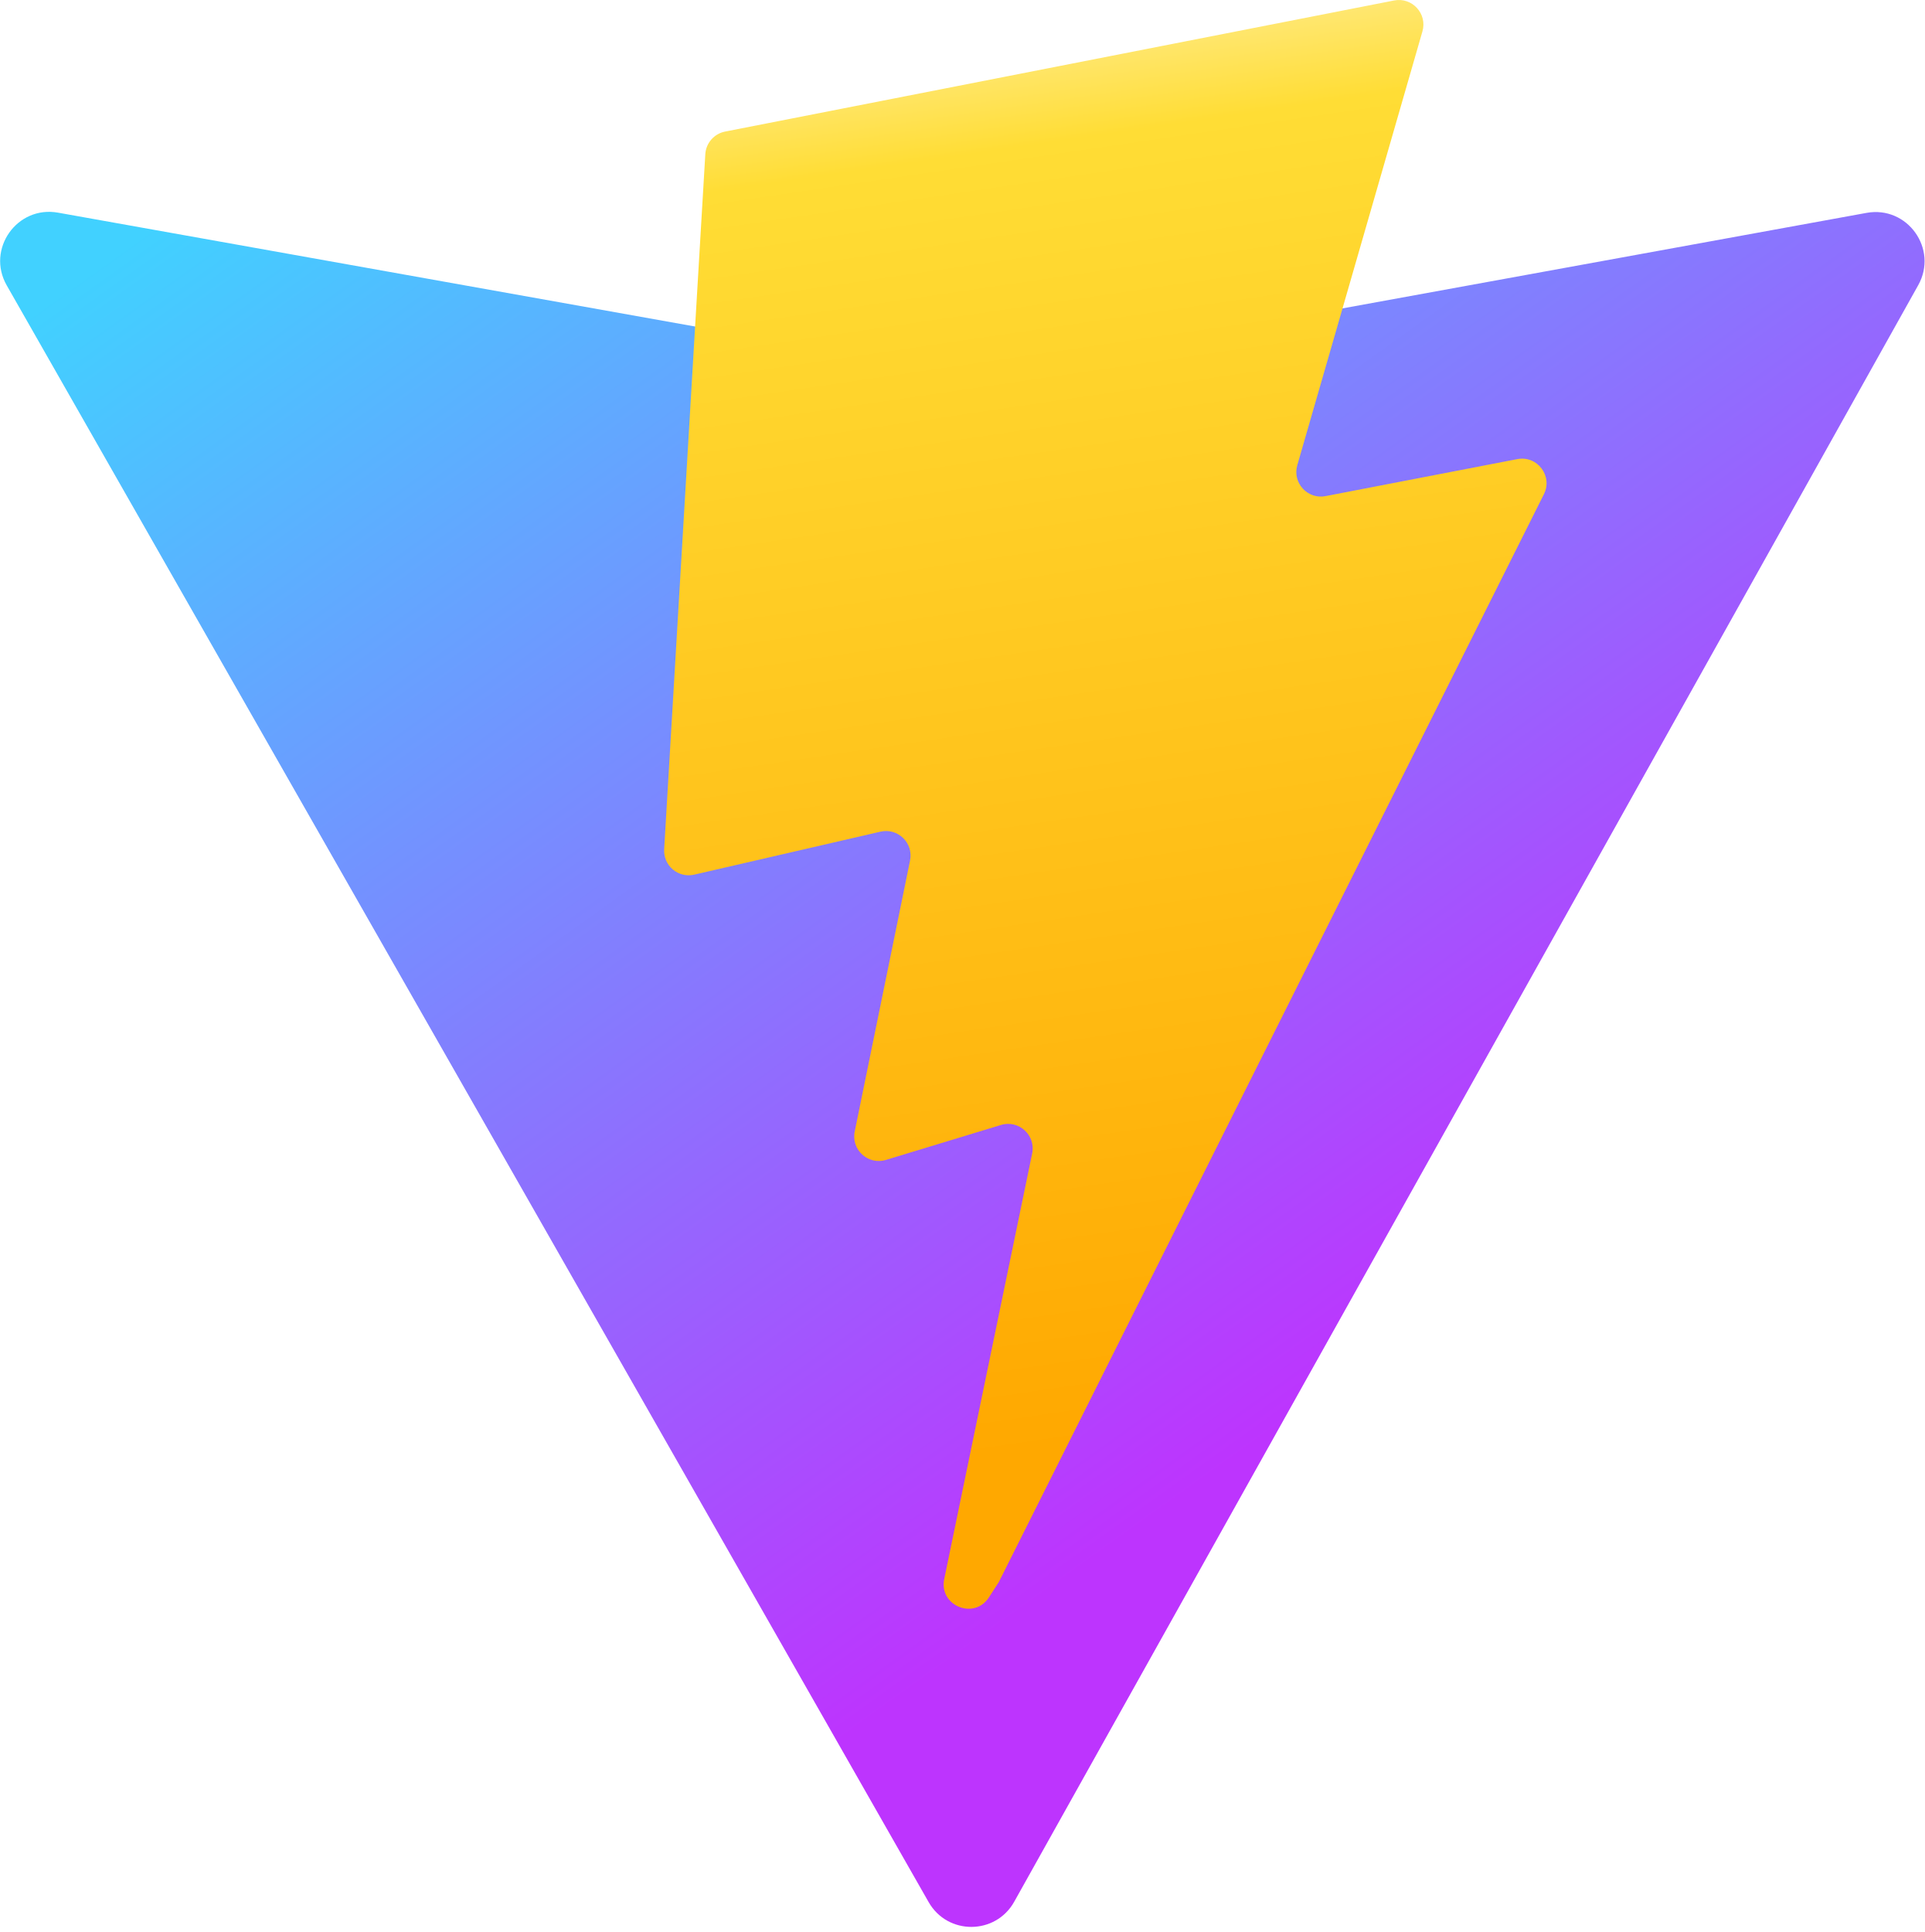
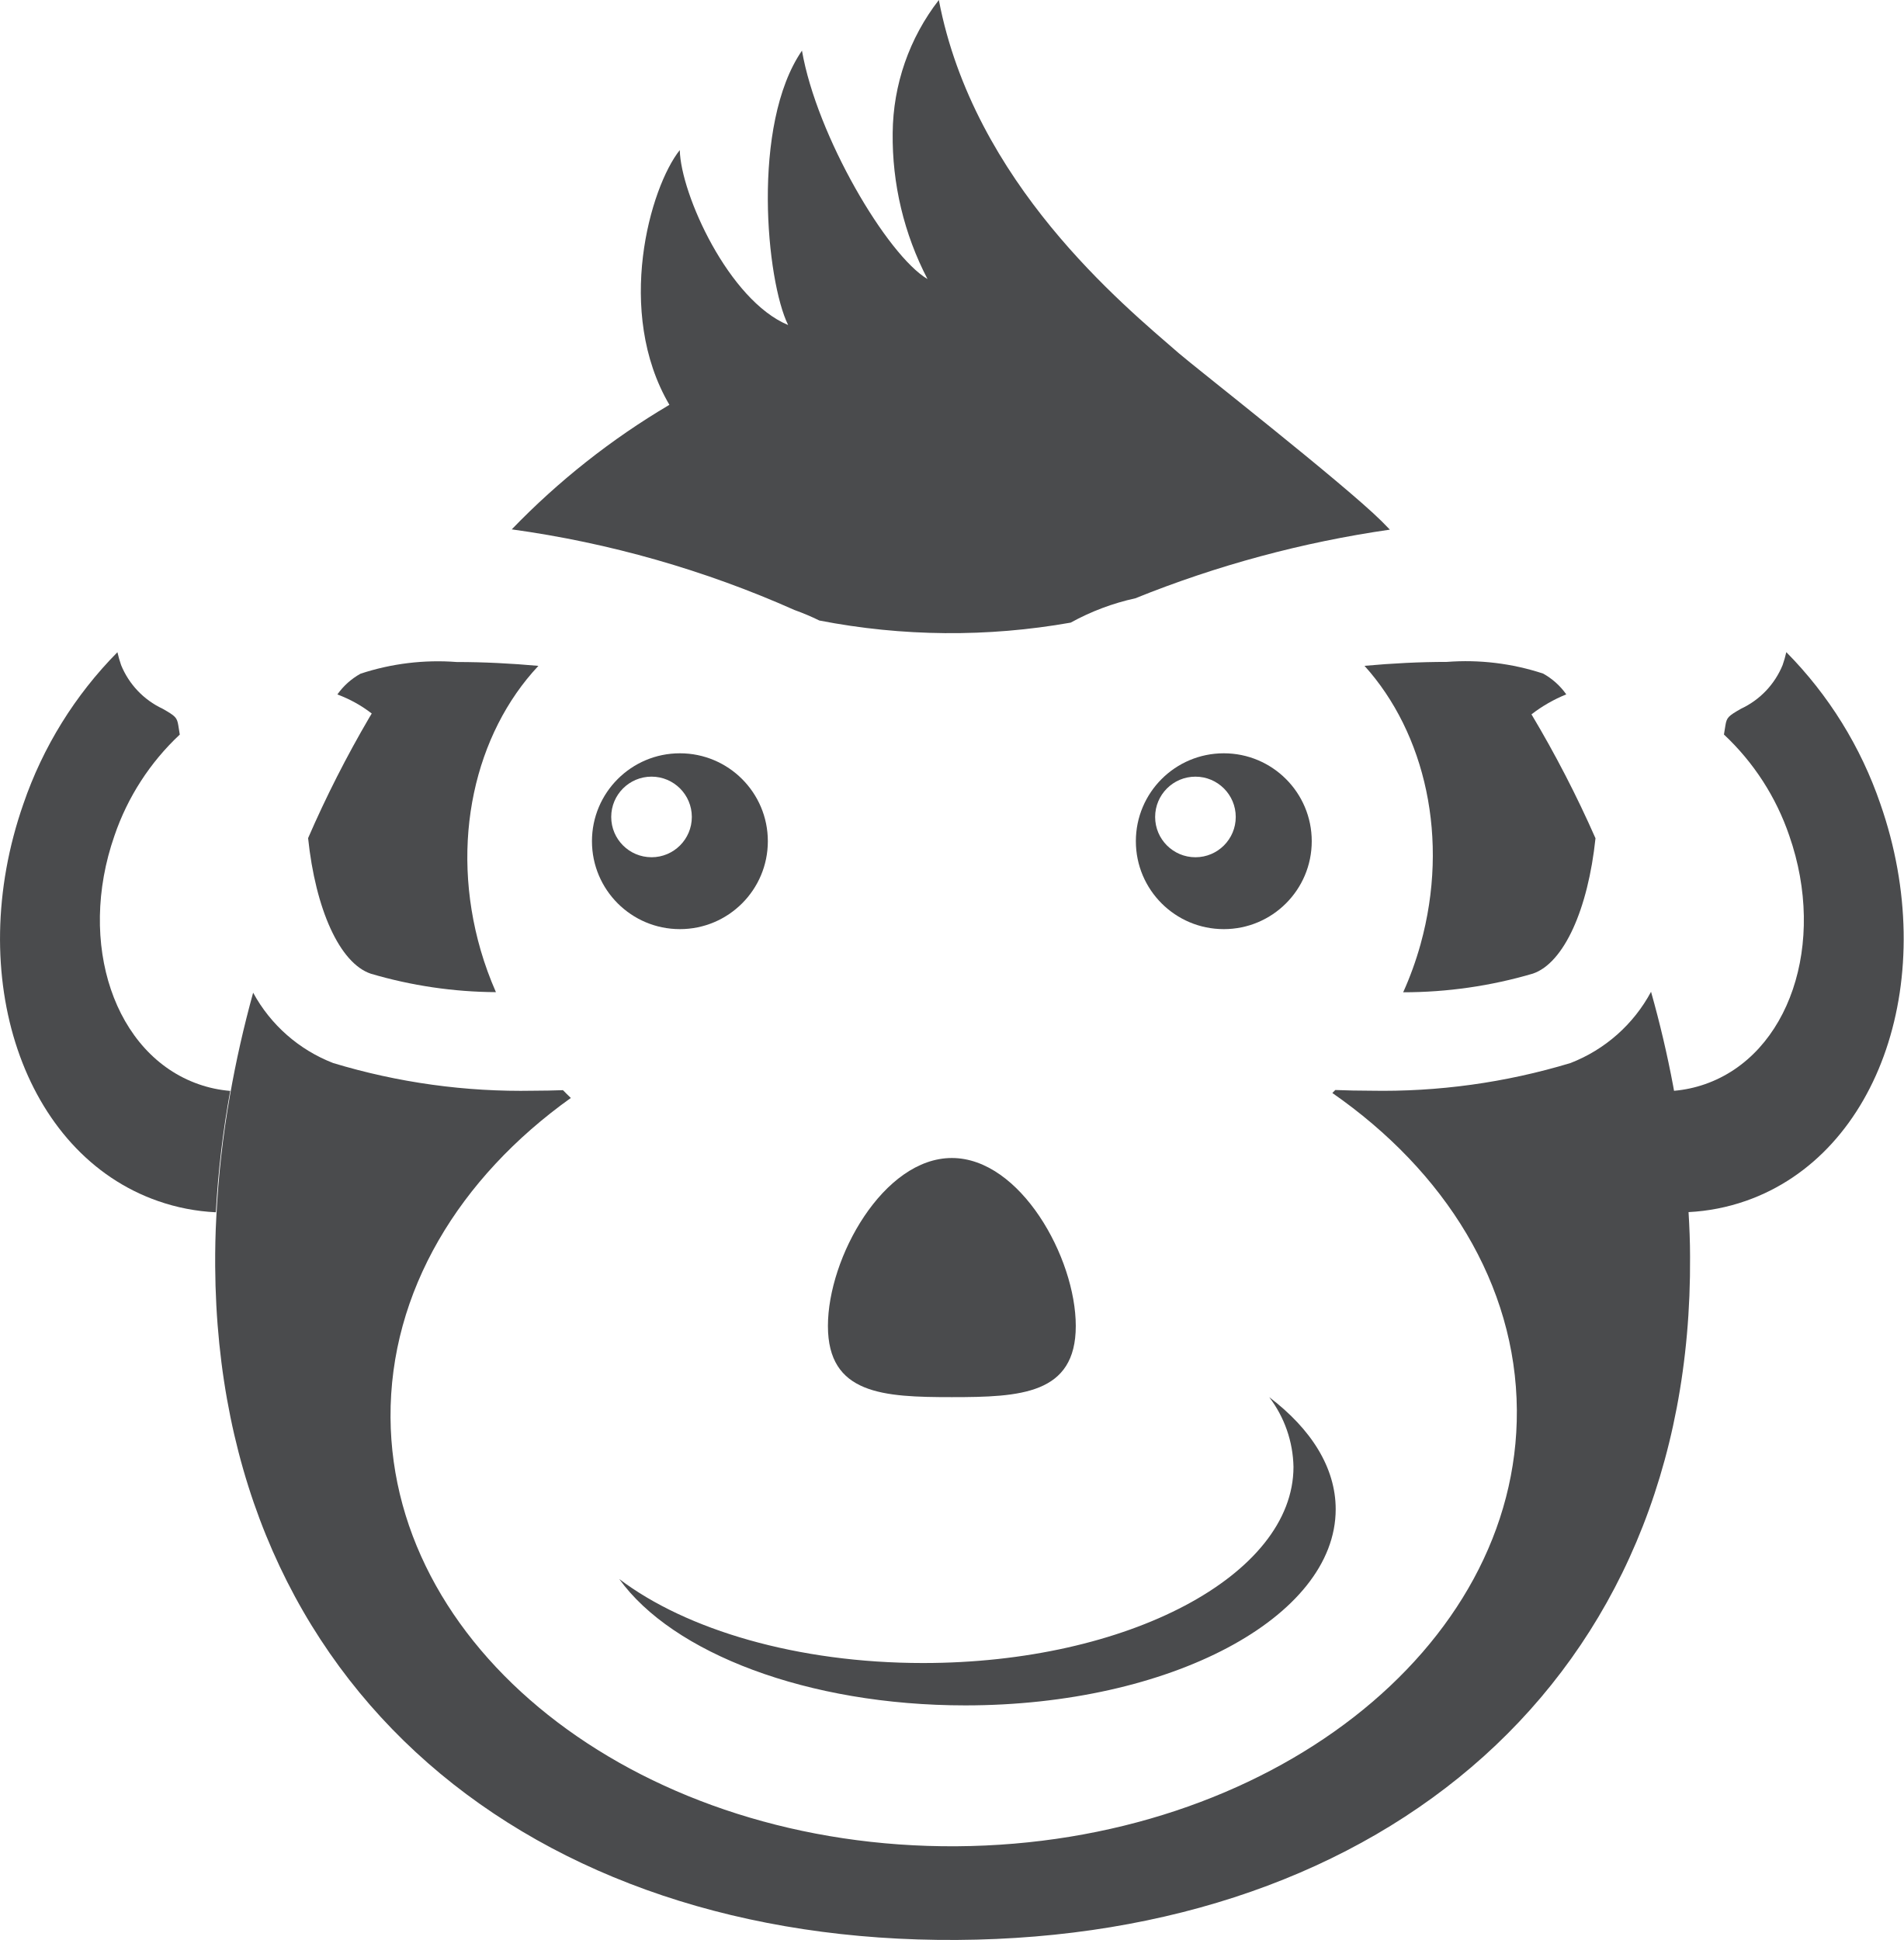
- <svg xmlns="http://www.w3.org/2000/svg" aria-hidden="true" role="img" class="iconify iconify--logos" width="31.88" height="32" preserveAspectRatio="xMidYMid meet" viewBox="0 0 256 257">
-   <defs>
-     <linearGradient id="IconifyId1813088fe1fbc01fb466" x1="-.828%" x2="57.636%" y1="7.652%" y2="78.411%">
-       <stop offset="0%" stop-color="#41D1FF" />
-       <stop offset="100%" stop-color="#BD34FE" />
-     </linearGradient>
-     <linearGradient id="IconifyId1813088fe1fbc01fb467" x1="43.376%" x2="50.316%" y1="2.242%" y2="89.03%">
-       <stop offset="0%" stop-color="#FFEA83" />
-       <stop offset="8.333%" stop-color="#FFDD35" />
-       <stop offset="100%" stop-color="#FFA800" />
-     </linearGradient>
-   </defs>
-   <path fill="url(#IconifyId1813088fe1fbc01fb466)" d="M255.153 37.938L134.897 252.976c-2.483 4.44-8.862 4.466-11.382.048L.875 37.958c-2.746-4.814 1.371-10.646 6.827-9.67l120.385 21.517a6.537 6.537 0 0 0 2.322-.004l117.867-21.483c5.438-.991 9.574 4.796 6.877 9.62Z" />
-   <path fill="url(#IconifyId1813088fe1fbc01fb467)" d="M185.432.063L96.44 17.501a3.268 3.268 0 0 0-2.634 3.014l-5.474 92.456a3.268 3.268 0 0 0 3.997 3.378l24.777-5.718c2.318-.535 4.413 1.507 3.936 3.838l-7.361 36.047c-.495 2.426 1.782 4.5 4.151 3.78l15.304-4.649c2.372-.72 4.652 1.36 4.15 3.788l-11.698 56.621c-.732 3.542 3.979 5.473 5.943 2.437l1.313-2.028l72.516-144.72c1.215-2.423-.88-5.186-3.54-4.672l-25.505 4.922c-2.396.462-4.435-1.77-3.759-4.114l16.646-57.705c.677-2.35-1.37-4.583-3.769-4.113Z" />
+ <svg xmlns="http://www.w3.org/2000/svg" width="103.106" height="105.098" viewBox="0 0 103.106 105.098">
+   <g id="Group_873" data-name="Group 873" transform="translate(0)">
+     <path id="Path_2736" data-name="Path 2736" d="M782.17,943.052a4.763,4.763,0,1,0-4.763,4.763A4.763,4.763,0,0,0,782.17,943.052Zm-6.3.868a2.183,2.183,0,1,1,2.183-2.183A2.183,2.183,0,0,1,775.871,943.921Z" transform="translate(-740.583 -897.48)" fill="#4a4b4d" />
+     <path id="Path_2737" data-name="Path 2737" d="M826.08,938.289a4.763,4.763,0,1,0,4.763,4.763A4.763,4.763,0,0,0,826.08,938.289Zm-1.536,5.632a2.183,2.183,0,1,1,2.183-2.183A2.183,2.183,0,0,1,824.544,943.921Z" transform="translate(-759.798 -897.48)" fill="#4a4b4d" />
+     <path id="Path_2738" data-name="Path 2738" d="M807.184,983.615c0-3.707-3.005-9.1-6.712-9.1s-6.712,5.394-6.712,9.1,3,3.855,6.712,3.855S807.184,987.322,807.184,983.615Z" transform="translate(-748.919 -911.781)" fill="#4a4b4d" />
+     <path id="Path_2739" data-name="Path 2739" d="M793.826,1012.62c11.079,0,20.06-4.757,20.06-10.626,0-2.259-1.334-4.352-3.6-6.073A6.438,6.438,0,0,1,811.6,999.7c0,5.868-8.981,10.625-20.061,10.625-6.814,0-12.831-1.8-16.457-4.552C777.959,1009.777,785.264,1012.62,793.826,1012.62Z" transform="translate(-741.544 -920.232)" fill="#4a4b4d" />
+     <path id="Path_2740" data-name="Path 2740" d="M747.241,939.659c.4,3.833,1.7,6.771,3.394,7.345a24.413,24.413,0,0,0,6.779,1,18.464,18.464,0,0,1-.824-2.263c-1.7-5.86-.314-11.748,3.124-15.413-1.477-.134-2.969-.209-4.423-.209a13.393,13.393,0,0,0-5.208.632,3.762,3.762,0,0,0-1.257,1.126,7.016,7.016,0,0,1,1.862,1.032c-.041.074-.087.144-.132.219A60.942,60.942,0,0,0,747.241,939.659Z" transform="translate(-730.554 -894.255)" fill="#4a4b4d" />
+     <path id="Path_2741" data-name="Path 2741" d="M844.817,945.411a18.278,18.278,0,0,1-.94,2.6A24.852,24.852,0,0,0,850.9,947c1.688-.574,2.99-3.5,3.392-7.332a61.213,61.213,0,0,0-3.467-6.714,7.97,7.97,0,0,1,1.885-1.082,3.768,3.768,0,0,0-1.258-1.128,13.4,13.4,0,0,0-5.208-.631c-1.468,0-2.973.077-4.462.213C845.067,933.971,846.4,939.691,844.817,945.411Z" transform="translate(-767.879 -894.255)" fill="#4a4b4d" />
+     <path id="Path_2742" data-name="Path 2742" d="M829.115,937.457a21.687,21.687,0,0,0-5.094-8.22,6.245,6.245,0,0,1-.2.7,4.48,4.48,0,0,1-2.247,2.362c-.688.394-.78.47-.85.9l-.081.5a13.445,13.445,0,0,1,3.538,5.478c2.04,5.842,0,11.873-4.563,13.464a6.877,6.877,0,0,1-1.678.359c-.016-.083-.028-.165-.045-.252-.319-1.706-.721-3.414-1.2-5.112a8.4,8.4,0,0,1-4.36,3.859,35.119,35.119,0,0,1-10.848,1.5c-.634,0-1.266-.014-1.893-.038-.055.053-.105.11-.16.162,6.1,4.242,9.947,10.359,9.993,17.186.082,12.936-13.5,23.51-30.349,23.622s-30.567-10.29-30.654-23.226c-.041-6.827,3.723-12.993,9.766-17.313-.146-.135-.285-.281-.427-.422-.53.018-1.063.03-1.6.03a35.117,35.117,0,0,1-10.847-1.5,8.376,8.376,0,0,1-4.333-3.811c-.509,1.851-.933,3.714-1.256,5.575a52.449,52.449,0,0,0-.738,6.575c-.05.895-.066,1.785-.062,2.667.148,22.982,17.2,36.647,40.181,36.5s39.851-14.036,39.7-37.019c0-.8-.033-1.6-.082-2.411a11.106,11.106,0,0,0,3.1-.606C829.11,956.424,832.375,946.794,829.115,937.457Z" transform="translate(-727.273 -893.907)" fill="#4a4b4d" />
+     <path id="Path_2743" data-name="Path 2743" d="M780.786,903.91a12.963,12.963,0,0,1,1.341.567,37.25,37.25,0,0,0,13.613.114,12.988,12.988,0,0,1,3.5-1.318,59.468,59.468,0,0,1,13.787-3.719c-.151-.153-.3-.31-.451-.461-2.067-2.047-10.116-8.344-10.985-9.1-3.011-2.618-11.1-9.227-12.993-19.132a11.913,11.913,0,0,0-2.5,7.2,16.69,16.69,0,0,0,1.887,7.918c-2.182-1.289-6-7.755-6.8-12.375-2.758,4.014-1.924,12.5-.749,14.865-3.214-1.333-5.814-7.087-5.869-9.477-1.614,2.025-3.518,8.755-.562,13.8a40.391,40.391,0,0,0-8.538,6.747A56.759,56.759,0,0,1,780.786,903.91Z" transform="translate(-737.75 -870.861)" fill="#4a4b4d" />
+     <path id="Path_2744" data-name="Path 2744" d="M732.139,953.006a6.831,6.831,0,0,1-1.707-.362c-4.563-1.591-6.6-7.622-4.563-13.464a13.438,13.438,0,0,1,3.538-5.478l-.08-.5c-.07-.431-.162-.506-.85-.9a4.479,4.479,0,0,1-2.247-2.362,6.134,6.134,0,0,1-.2-.7,21.671,21.671,0,0,0-5.094,8.22c-3.261,9.337,0,18.967,7.288,21.511a11.067,11.067,0,0,0,3.137.61A52.541,52.541,0,0,1,732.139,953.006Z" transform="translate(-719.67 -893.907)" fill="#4a4b4d" />
+   </g>
</svg>
